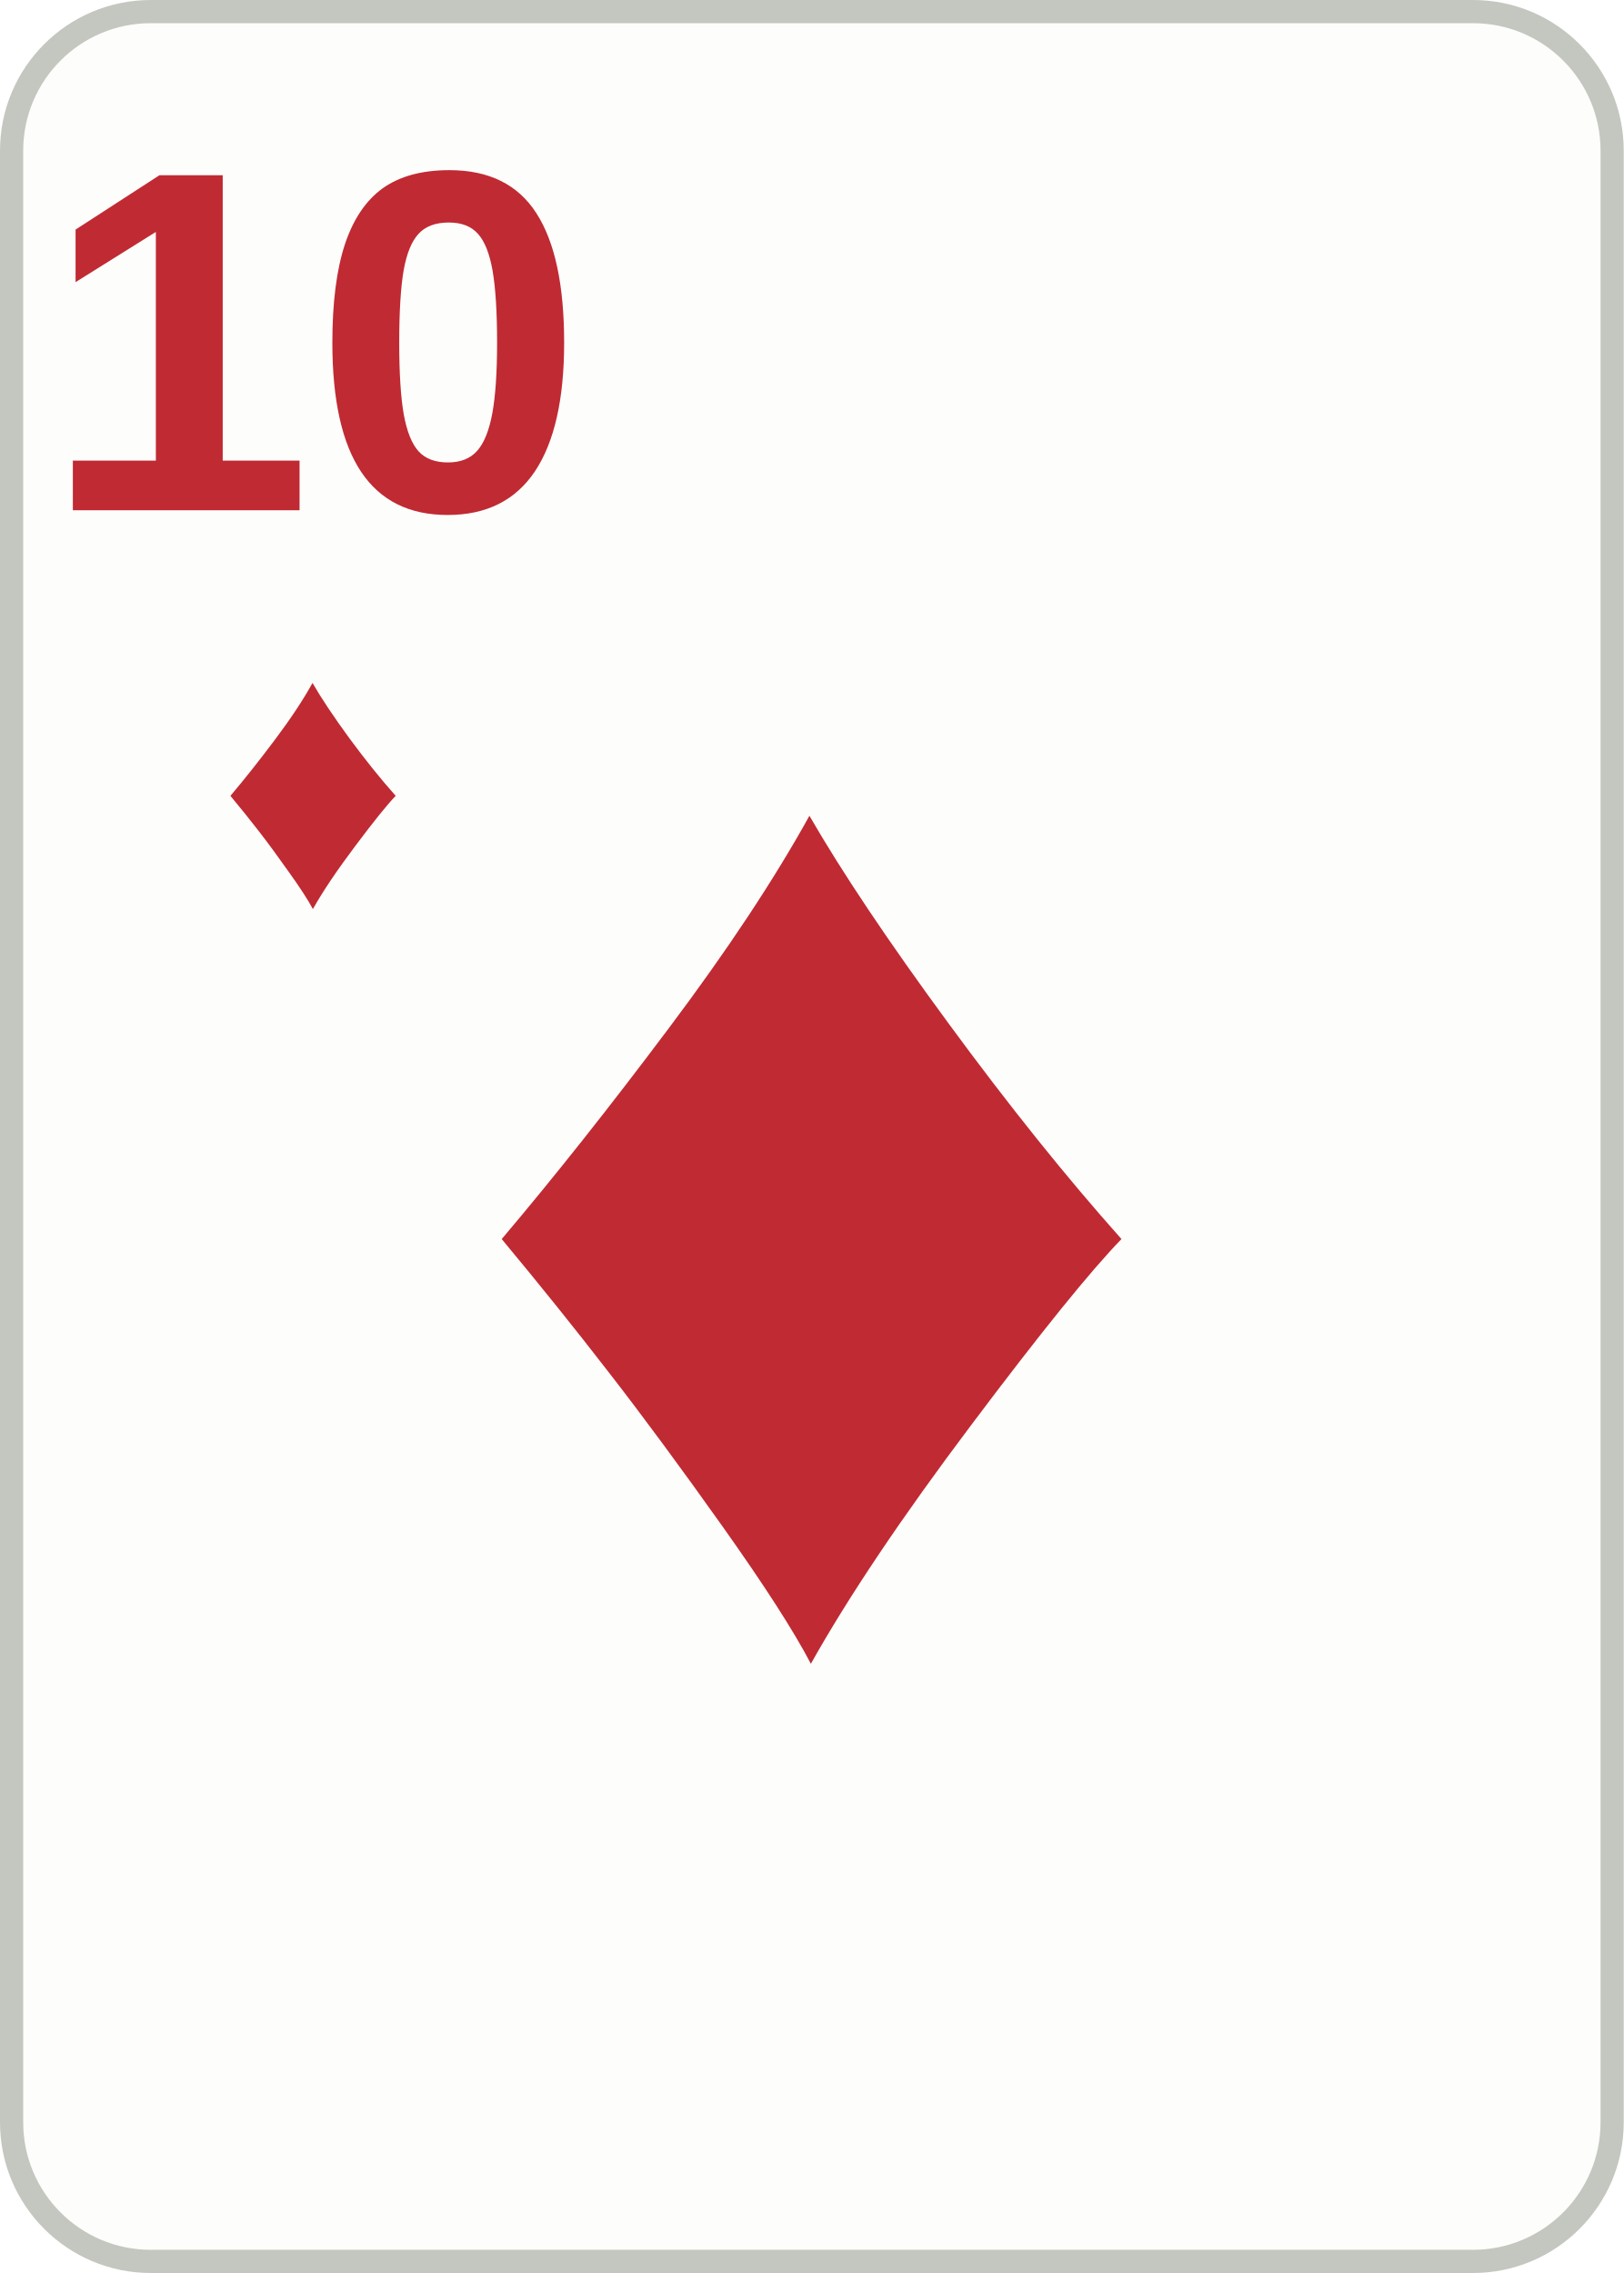
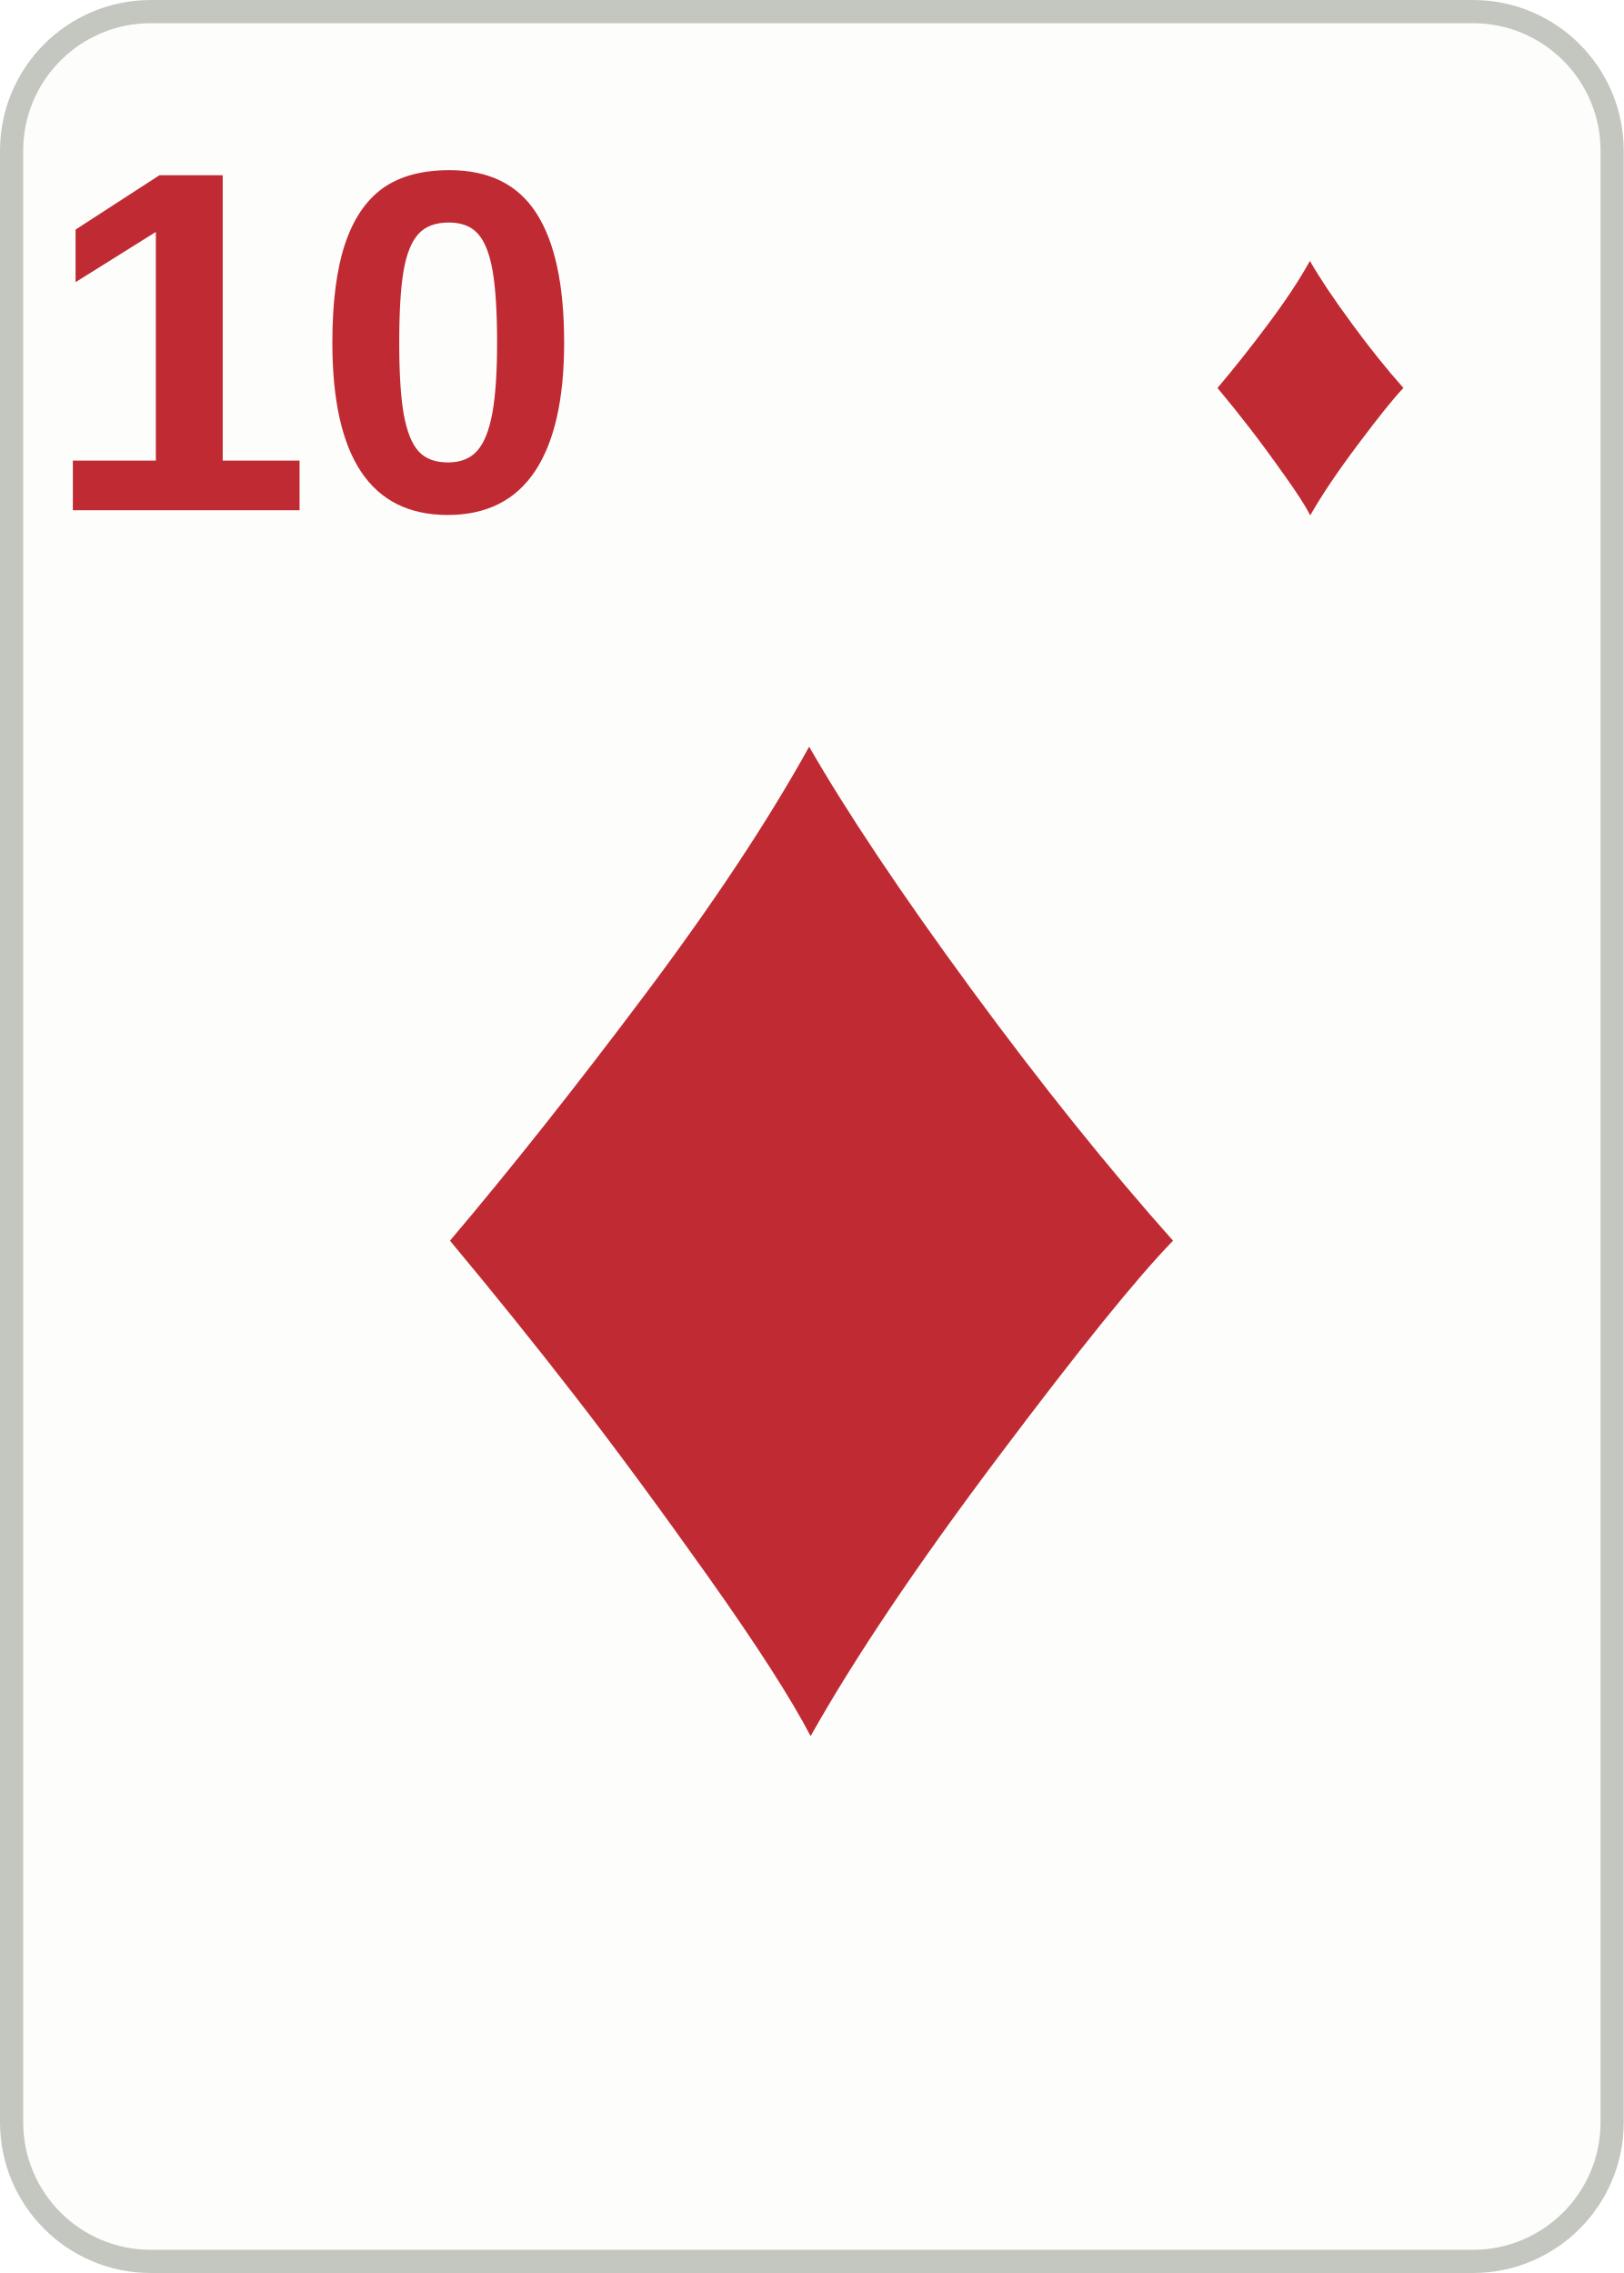
<svg xmlns="http://www.w3.org/2000/svg" viewBox="0 0 140 196">
  <rect x="1" y="1" width="138" height="194" rx="12" fill="#fdfdfb" stroke="#c4c7c0" stroke-width="2" />
  <g font-family="Arial,Helvetica,sans-serif" font-weight="700">
    <text x="27" y="44" font-size="42" text-anchor="middle" fill="#c02a33">10</text>
-     <text x="27" y="78" font-size="32" text-anchor="middle" fill="#c02a33">♦</text>
-     <text x="70" y="142" font-size="120" text-anchor="middle" fill="#c02a33">♦</text>
+     <text x="113" y="44" font-size="36" text-anchor="middle" fill="#c02a33">♦</text>
+     <text x="70" y="148" font-size="140" text-anchor="middle" fill="#c02a33">♦</text>
  </g>
</svg>
